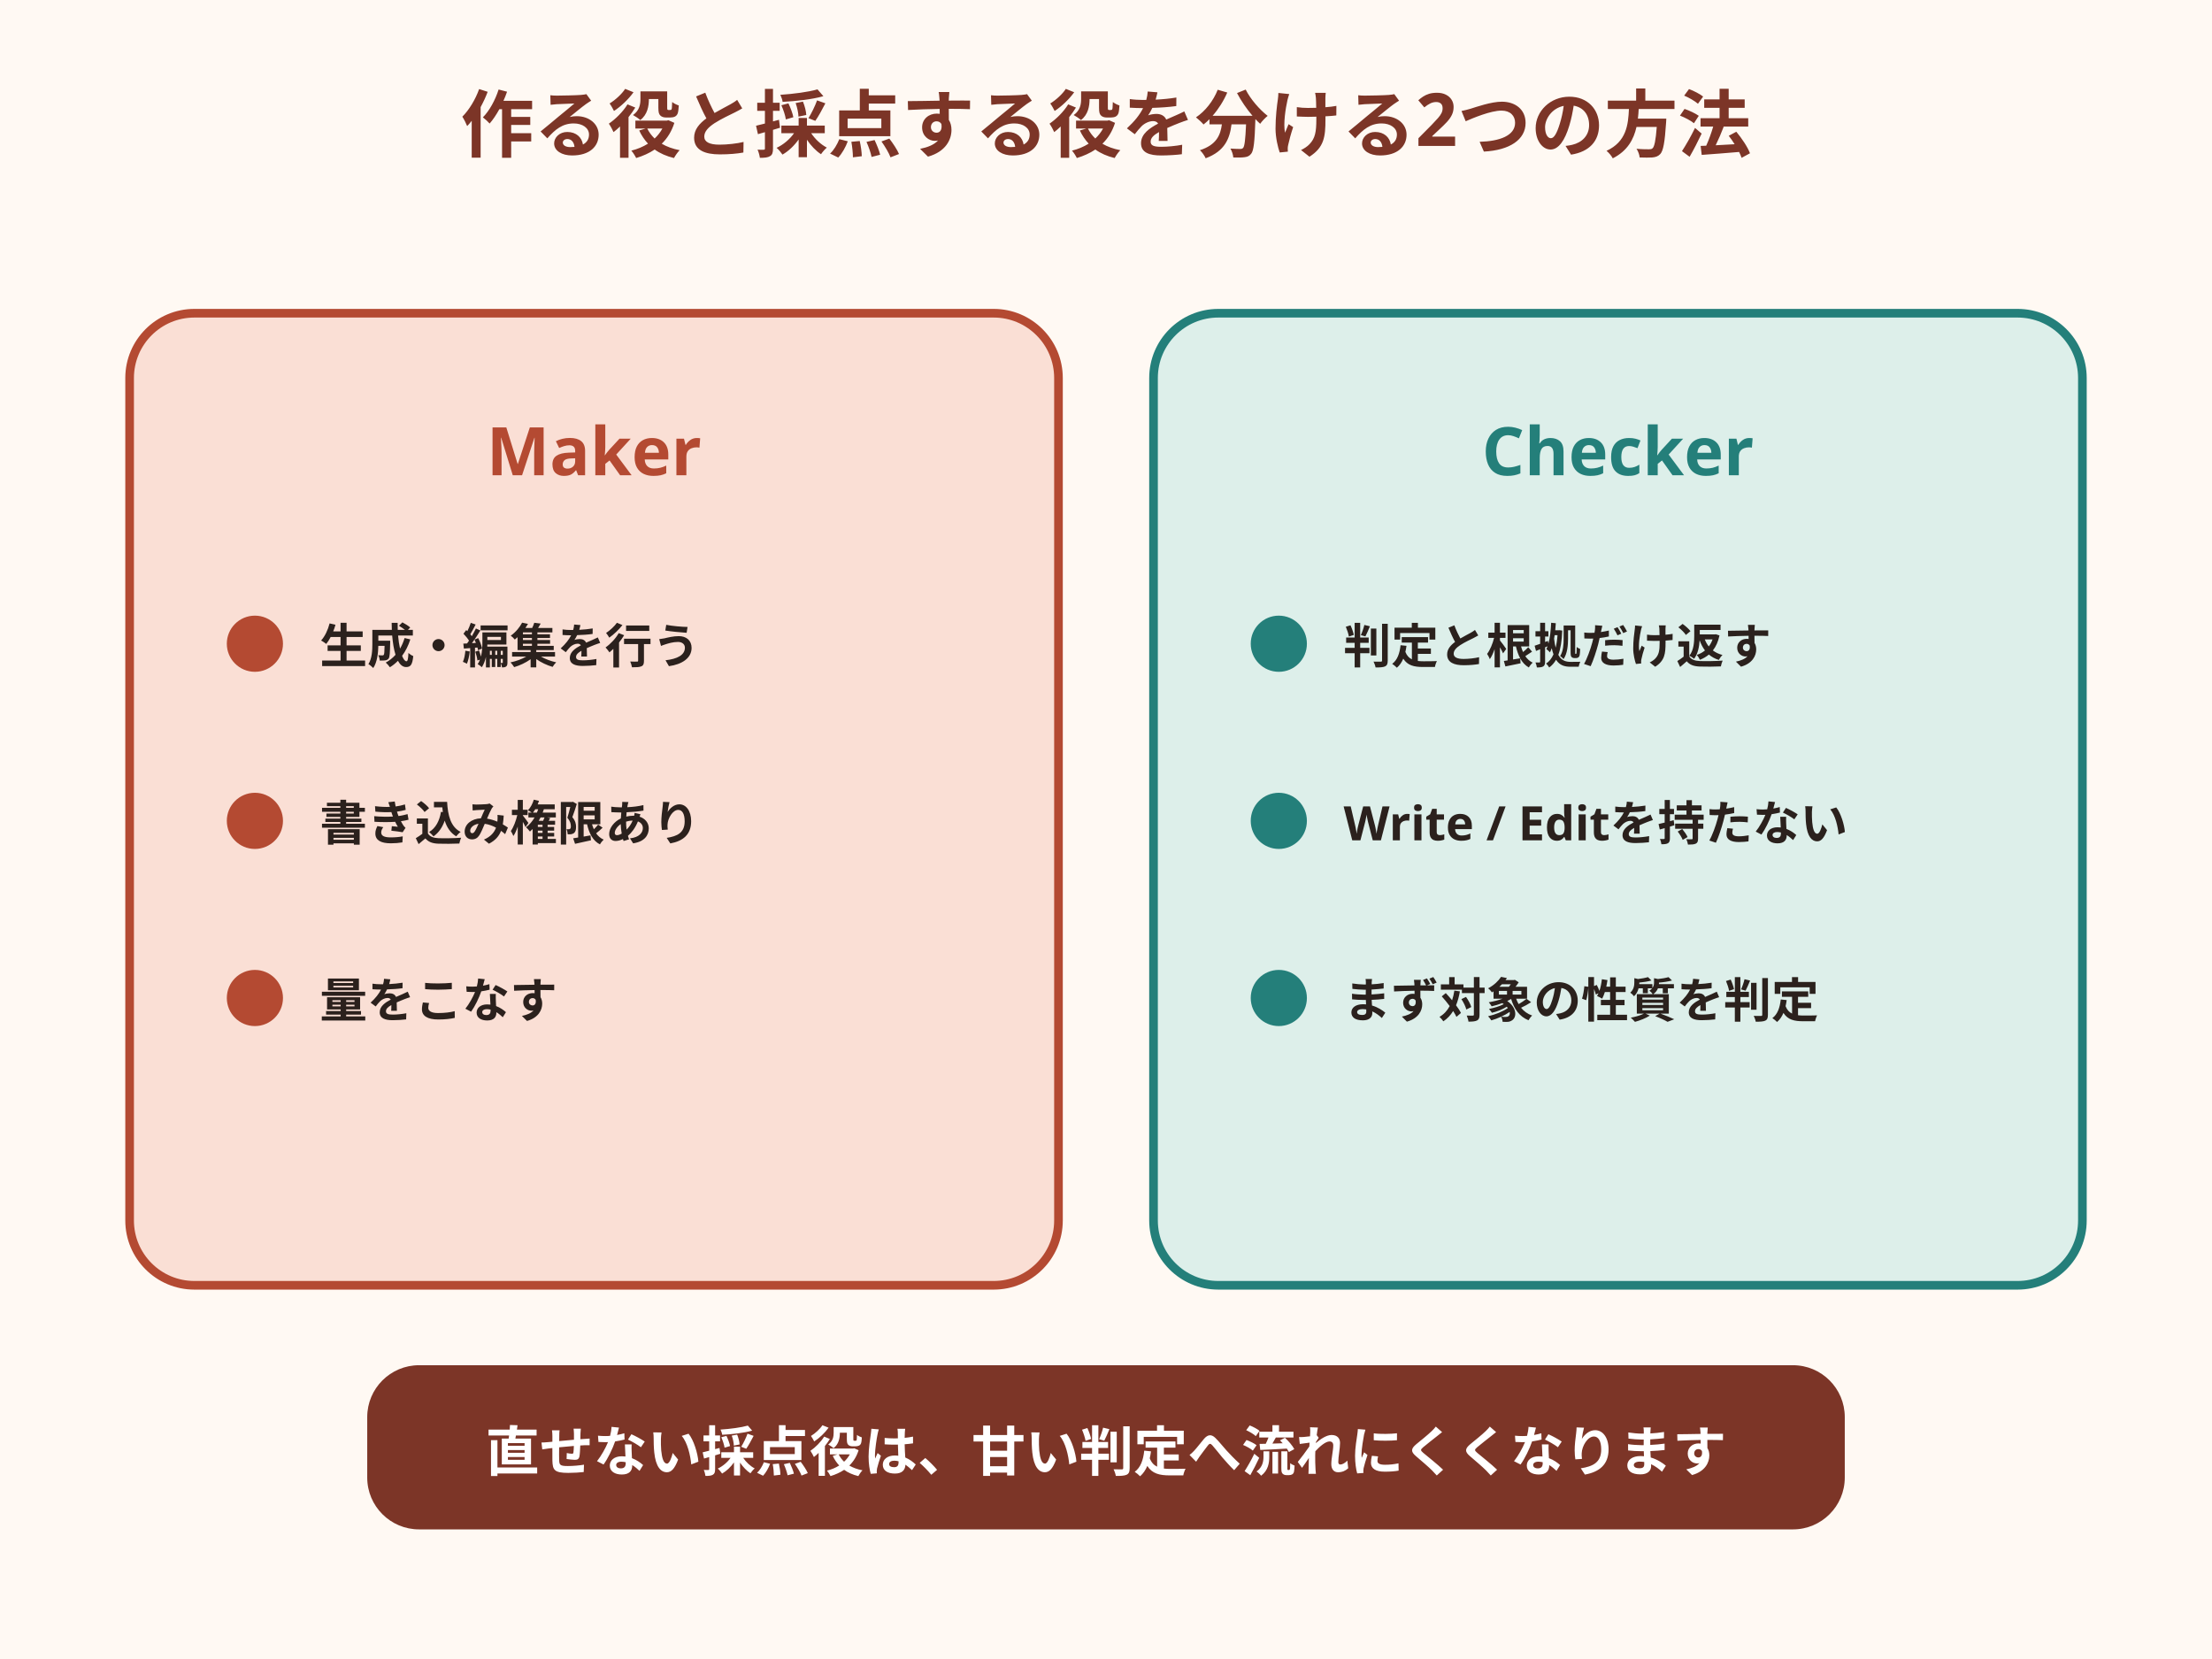
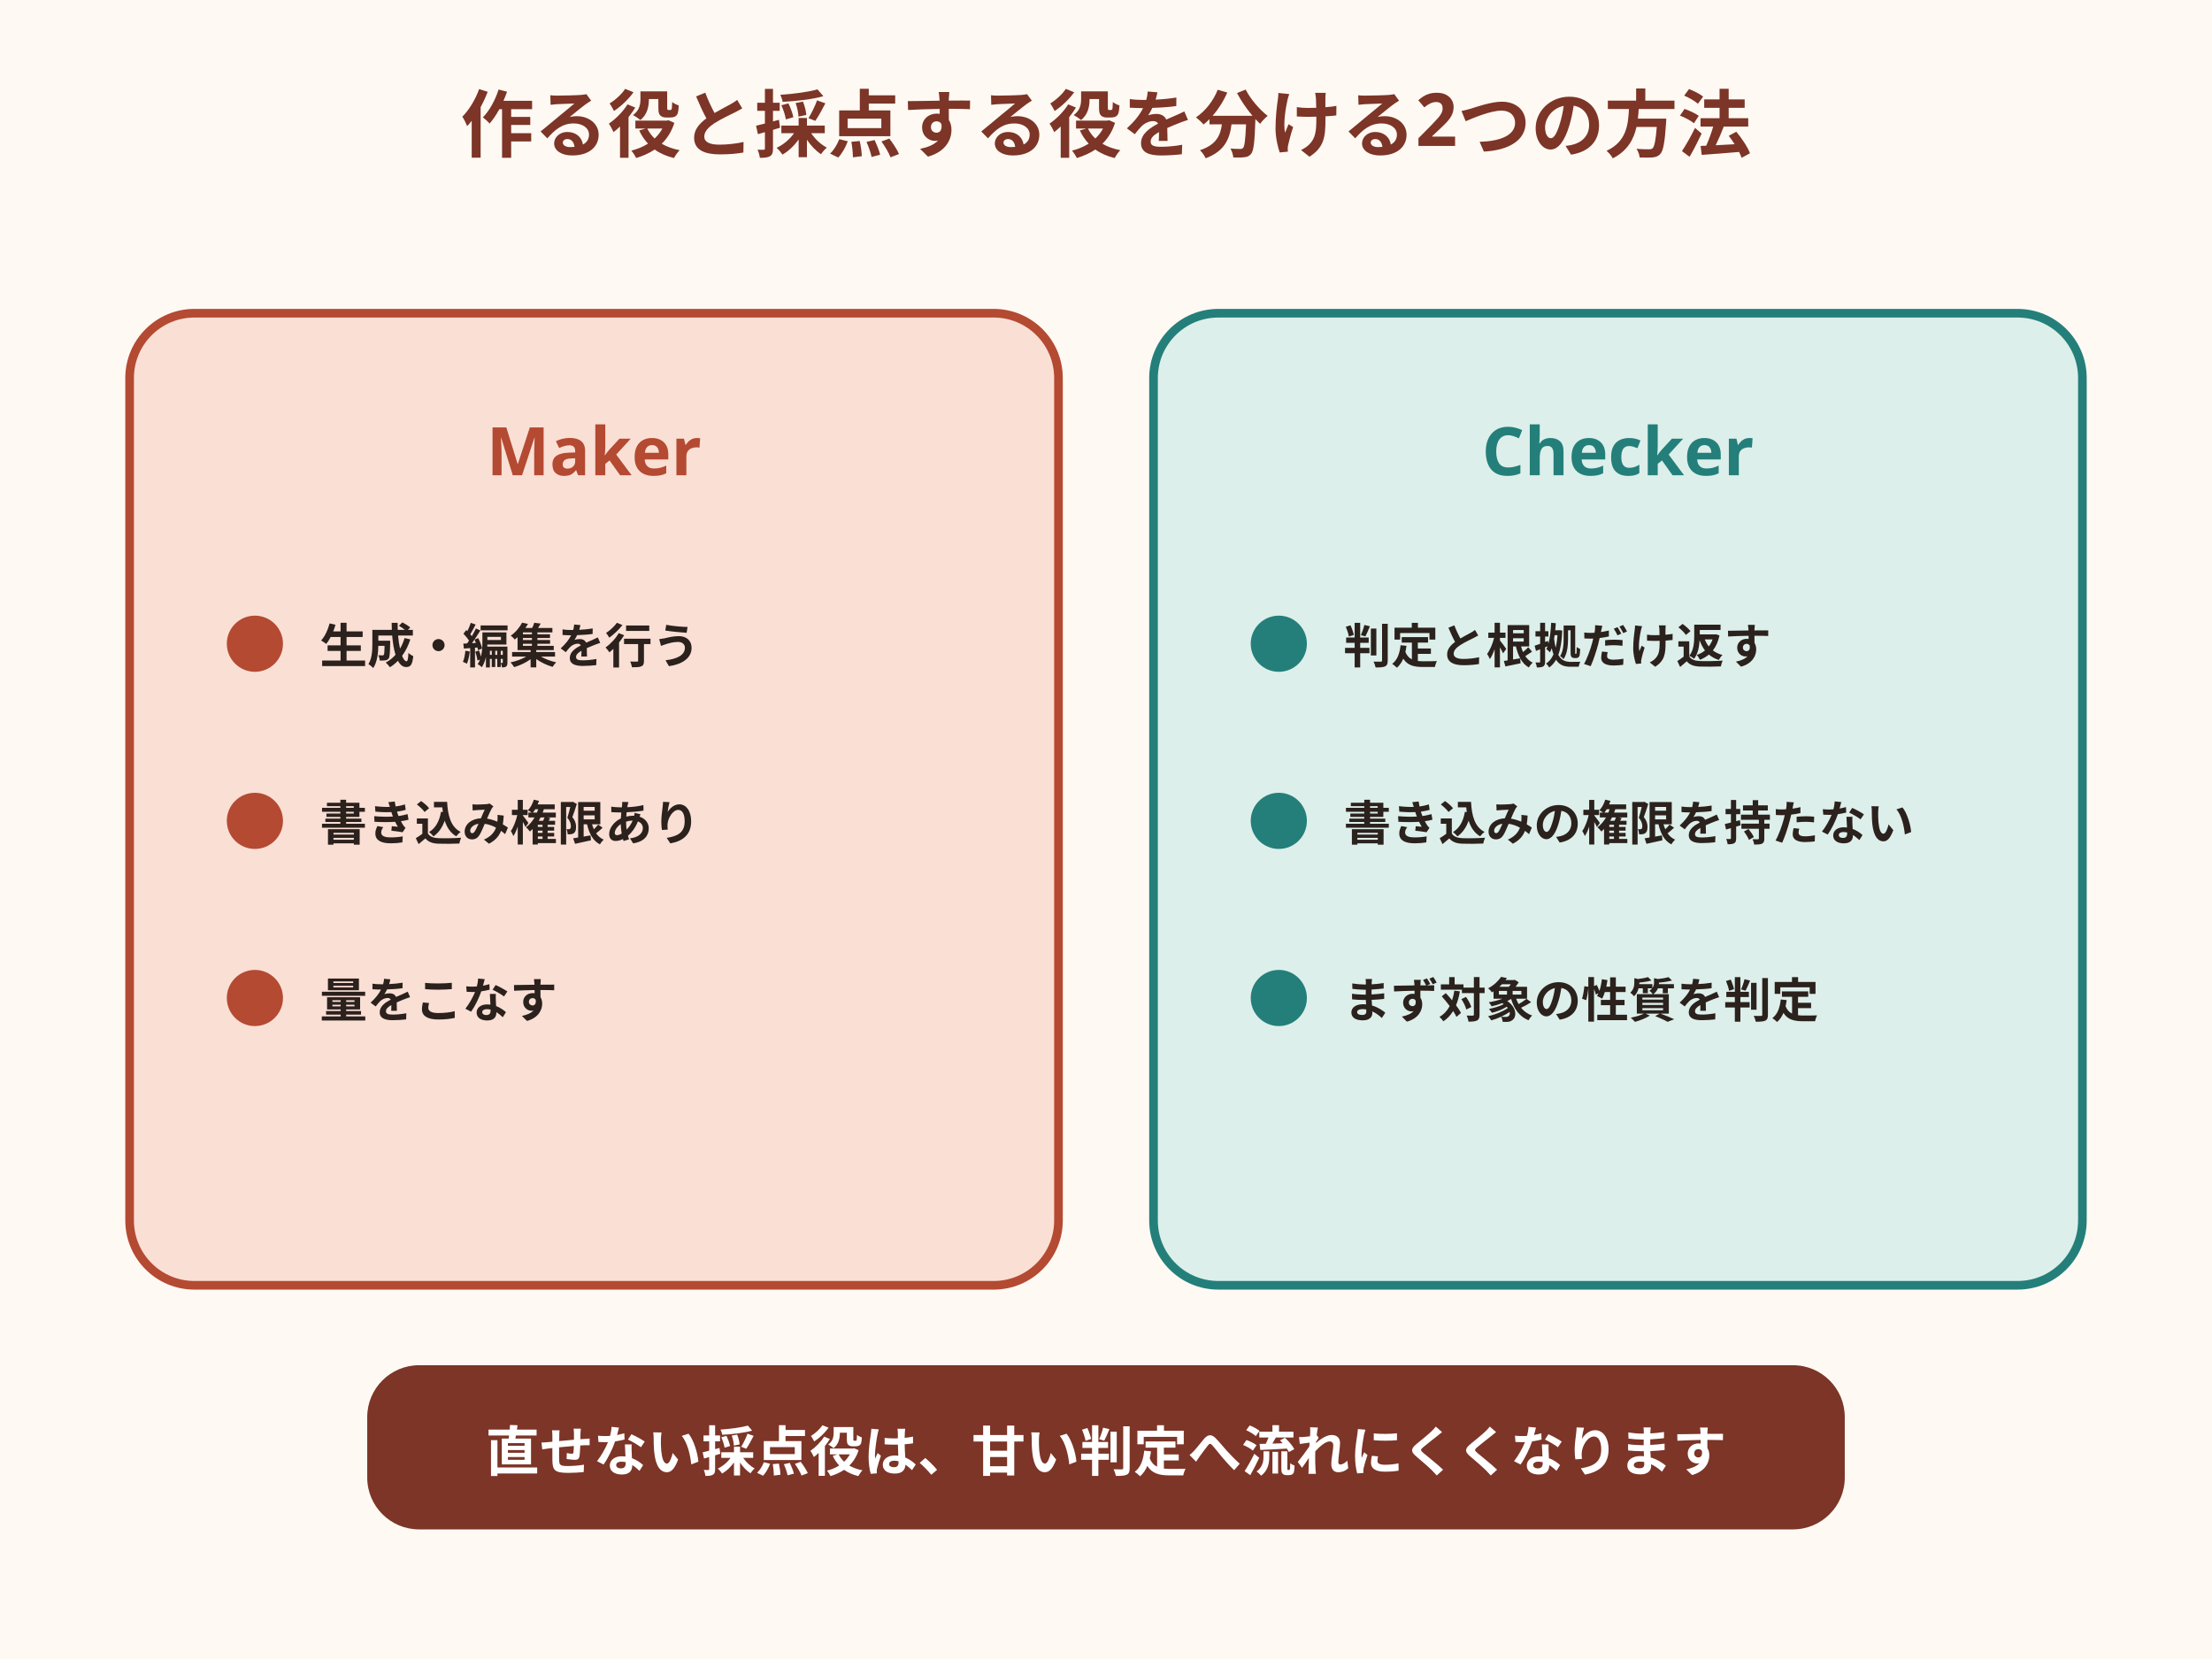
<svg xmlns="http://www.w3.org/2000/svg" width="1024" height="768" viewBox="0 0 1024 768">
  <defs>
    <marker id="arrow" viewBox="0 0 10 10" refX="9" refY="5" markerWidth="9" markerHeight="9" orient="auto-start-reverse">
      <path d="M 0 0 L 10 5 L 0 10 z" fill="context-stroke" />
    </marker>
  </defs>
  <rect width="1024" height="768" fill="#FFF9F3" />
  <text x="512" y="70" text-anchor="middle" font-family="Hiragino Sans, Yu Gothic, sans-serif" font-size="34" font-weight="800" fill="#7C3527">作る役と採点する役を分ける2つの方法</text>
  <rect x="60" y="145" width="430" height="450" rx="30" fill="#FADFD5" stroke="#B44A32" stroke-width="4" />
  <text x="275" y="220" text-anchor="middle" font-family="Hiragino Sans, Yu Gothic, sans-serif" font-size="31" font-weight="800" fill="#B44A32">Maker</text>
  <circle cx="118" cy="298" r="13" fill="#B44A32" stroke="none" stroke-width="0" />
  <text x="148" y="307" text-anchor="start" font-family="Hiragino Sans, Yu Gothic, sans-serif" font-size="22" font-weight="650" fill="#2B211D">生成・編集を行う</text>
  <circle cx="118" cy="380" r="13" fill="#B44A32" stroke="none" stroke-width="0" />
  <text x="148" y="389" text-anchor="start" font-family="Hiragino Sans, Yu Gothic, sans-serif" font-size="22" font-weight="650" fill="#2B211D">書き込み権限あり</text>
  <circle cx="118" cy="462" r="13" fill="#B44A32" stroke="none" stroke-width="0" />
  <text x="148" y="471" text-anchor="start" font-family="Hiragino Sans, Yu Gothic, sans-serif" font-size="22" font-weight="650" fill="#2B211D">量をこなす</text>
  <rect x="534" y="145" width="430" height="450" rx="30" fill="#DDEFEA" stroke="#247F7A" stroke-width="4" />
  <text x="749" y="220" text-anchor="middle" font-family="Hiragino Sans, Yu Gothic, sans-serif" font-size="31" font-weight="800" fill="#247F7A">Checker</text>
  <circle cx="592" cy="298" r="13" fill="#247F7A" stroke="none" stroke-width="0" />
  <text x="622" y="307" text-anchor="start" font-family="Hiragino Sans, Yu Gothic, sans-serif" font-size="22" font-weight="650" fill="#2B211D">判定と根拠だけ返す</text>
  <circle cx="592" cy="380" r="13" fill="#247F7A" stroke="none" stroke-width="0" />
-   <text x="622" y="389" text-anchor="start" font-family="Hiragino Sans, Yu Gothic, sans-serif" font-size="22" font-weight="650" fill="#2B211D">Write / Editを持たない</text>
+   <text x="622" y="389" text-anchor="start" font-family="Hiragino Sans, Yu Gothic, sans-serif" font-size="22" font-weight="650" fill="#2B211D">書き込みの権限を持たない</text>
  <circle cx="592" cy="462" r="13" fill="#247F7A" stroke="none" stroke-width="0" />
  <text x="622" y="471" text-anchor="start" font-family="Hiragino Sans, Yu Gothic, sans-serif" font-size="22" font-weight="650" fill="#2B211D">まず対象の性質を判定</text>
  <rect x="170" y="632" width="684" height="76" rx="24" fill="#7C3527" stroke="#7C3527" stroke-width="0" />
  <text x="512" y="681" text-anchor="middle" font-family="Hiragino Sans, Yu Gothic, sans-serif" font-size="25" font-weight="800" fill="#FFFFFF">直せない採点役は、甘い判定へ流れにくくなります</text>
</svg>
